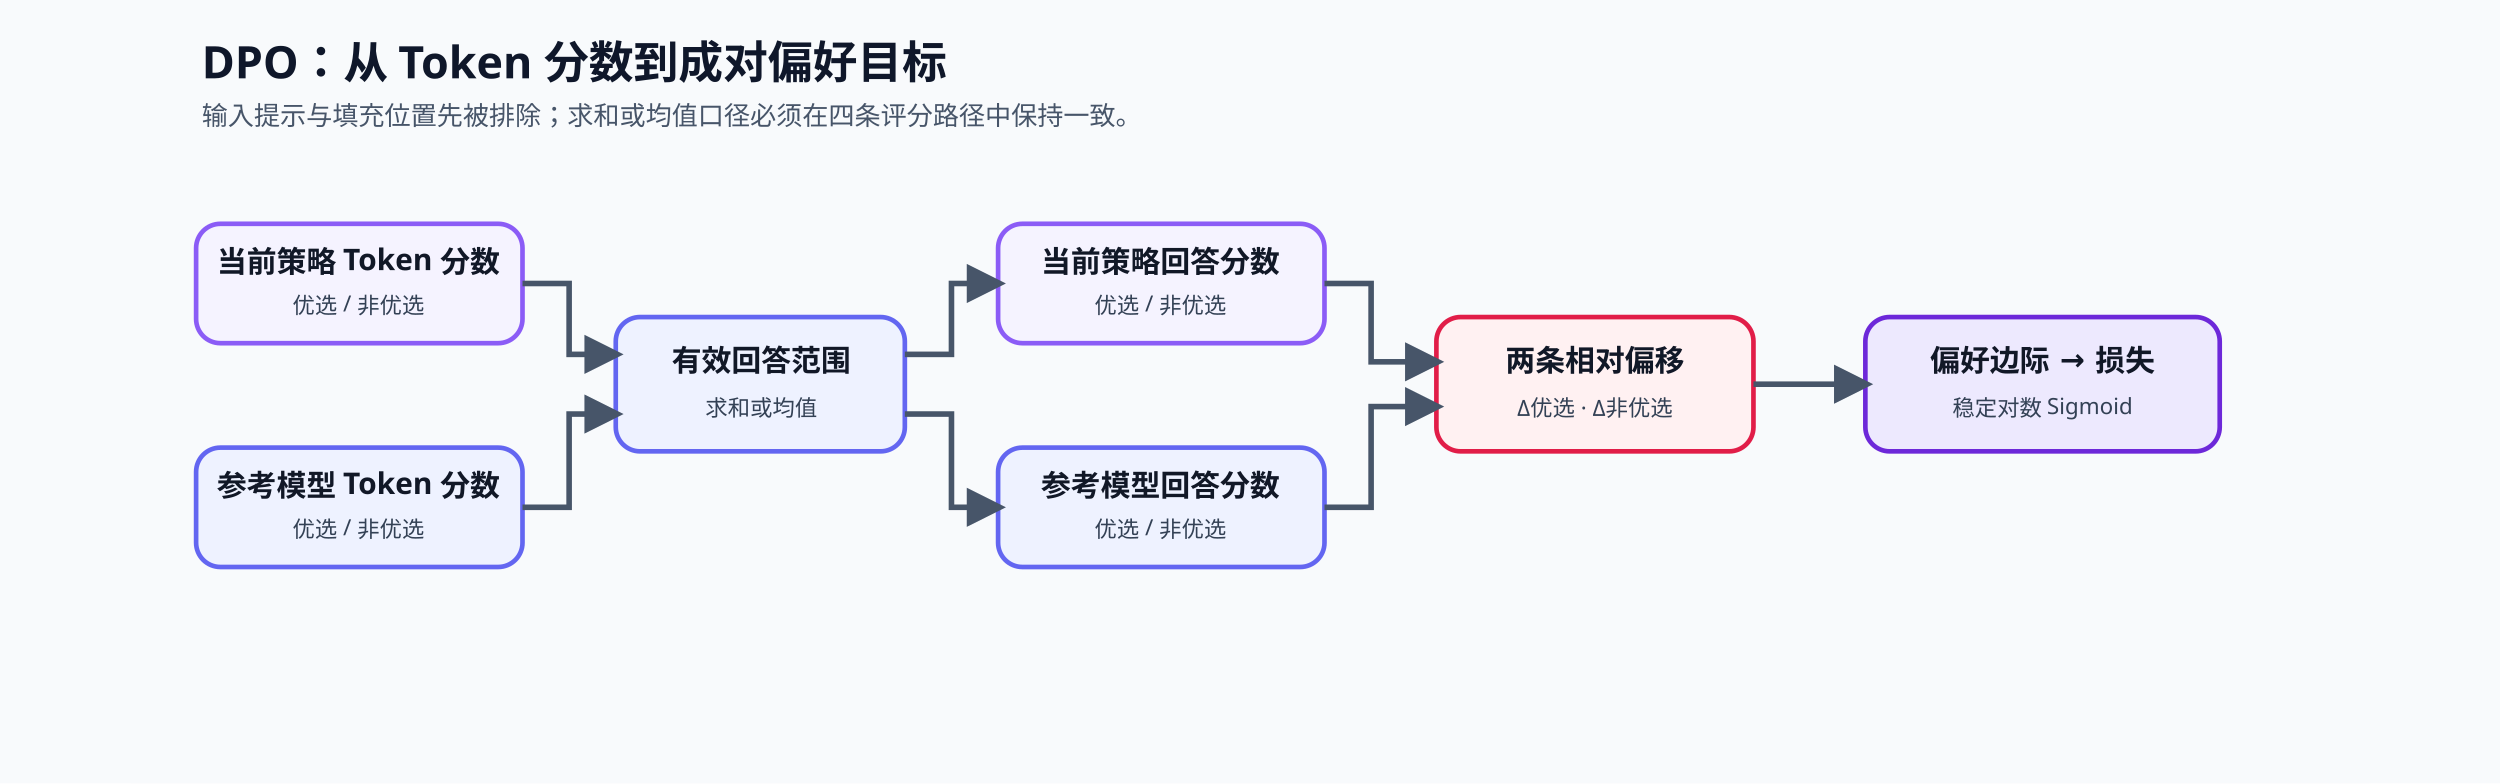
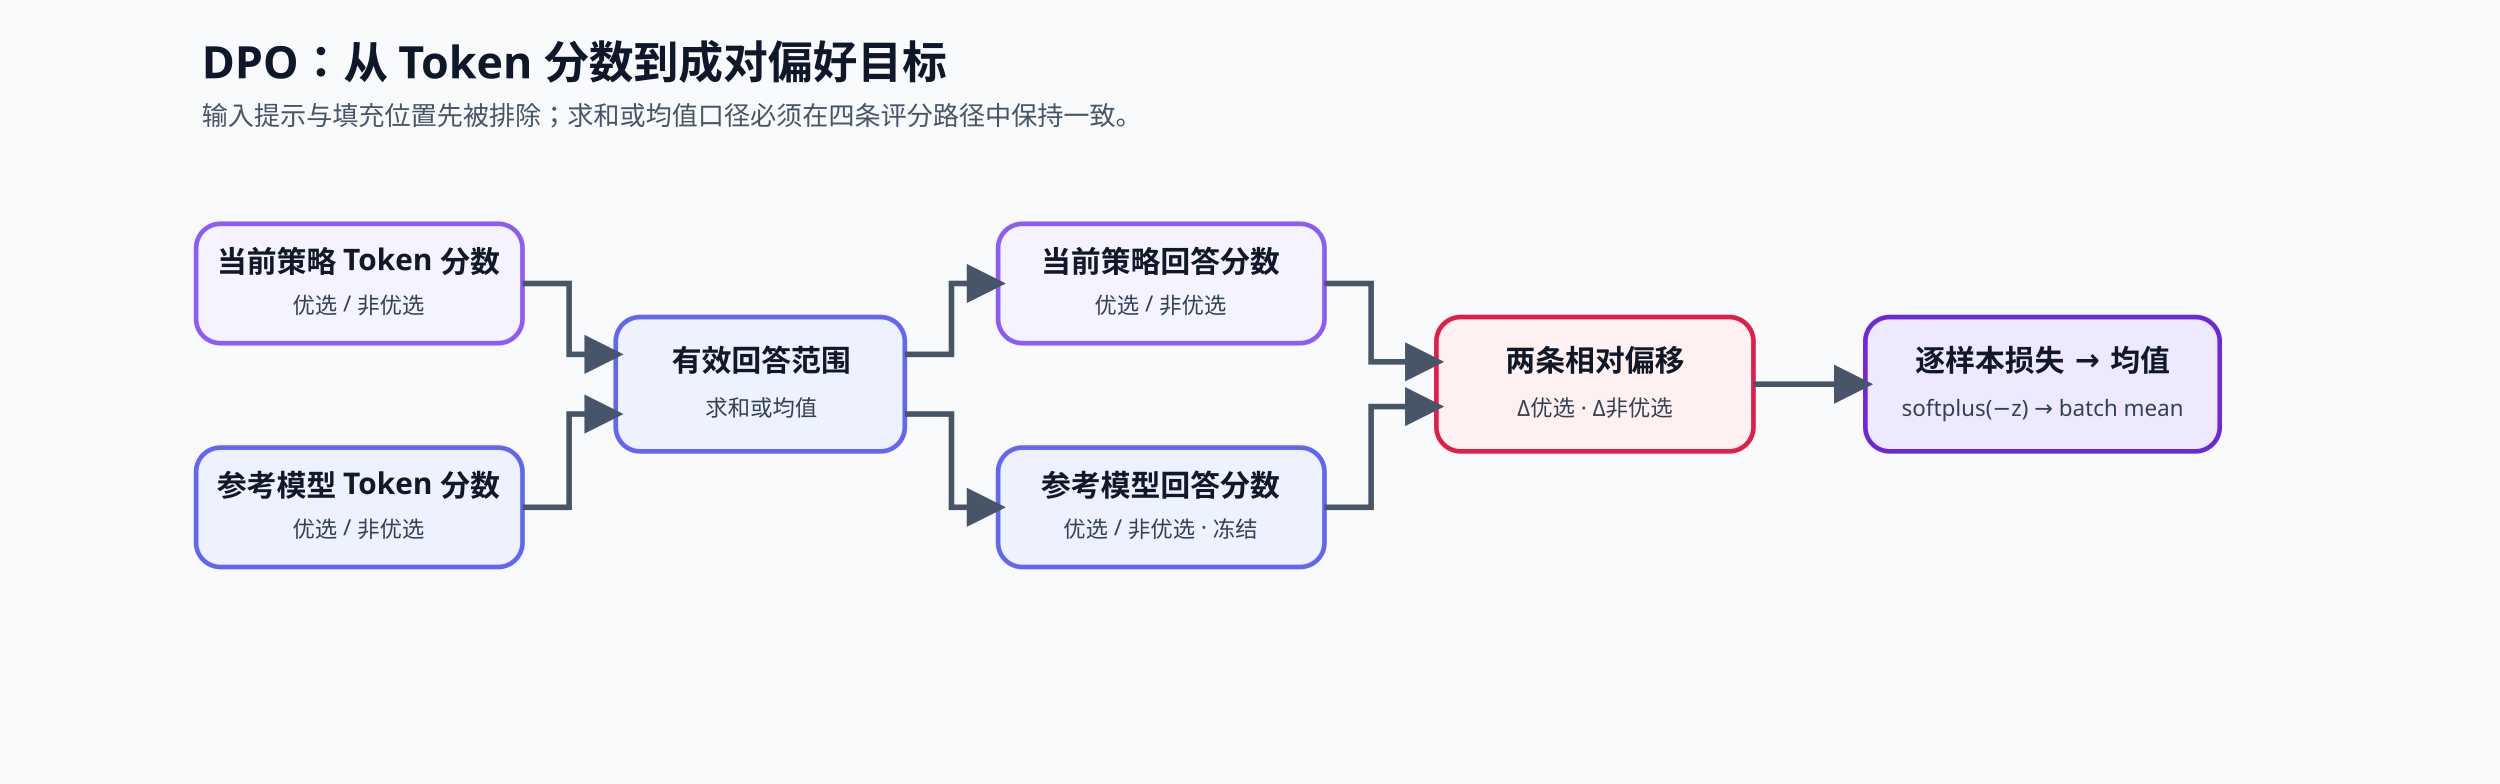
<svg xmlns="http://www.w3.org/2000/svg" width="1500" height="470" viewBox="0 0 1500 470" role="img" aria-labelledby="title desc">
  <defs>
    <marker id="a" viewBox="0 0 10 10" refX="8" refY="5" markerWidth="7" markerHeight="7" orient="auto">
      <path d="M0 0L10 5L0 10Z" fill="#475569" />
    </marker>
    <style>.h{font:700 24px "Noto Sans SC","Microsoft YaHei",sans-serif;fill:#0f172a}.s{font:500 14px "Noto Sans SC","Microsoft YaHei",sans-serif;fill:#475569}.l{font:700 16px "Noto Sans SC","Microsoft YaHei",sans-serif;fill:#111827}.b{font:500 12px "Noto Sans SC","Microsoft YaHei",sans-serif;fill:#334155}.box{stroke-width:2.5;rx:13}.f{stroke:#475569;stroke-width:3;fill:none;marker-end:url(#a)}</style>
  </defs>
  <rect width="1500" height="470" fill="#f8fafc" />
  <g transform="translate(78.5 0) scale(1.119048)">
    <rect width="1200" height="420" fill="#f8fafc" />
    <text x="38" y="42" class="h">DPO：从 Token 分数到成对偏好目标</text>
    <text x="38" y="67" class="s">输入提示与填充位置先被排除；求和或均值口径必须在四条评分路径中保持一致。</text>
    <rect x="35" y="120" width="175" height="64" class="box" fill="#f5f3ff" stroke="#8b5cf6" />
    <text x="122" y="146" text-anchor="middle" class="l">当前策略 Token 分数</text>
    <text x="122" y="168" text-anchor="middle" class="b">优选 / 非优选</text>
    <rect x="35" y="240" width="175" height="64" class="box" fill="#eef2ff" stroke="#6366f1" />
    <text x="122" y="266" text-anchor="middle" class="l">参考模型 Token 分数</text>
    <text x="122" y="288" text-anchor="middle" class="b">优选 / 非优选</text>
    <rect x="260" y="170" width="155" height="72" class="box" fill="#eef2ff" stroke="#6366f1" />
    <text x="338" y="199" text-anchor="middle" class="l">有效回答范围</text>
    <text x="338" y="223" text-anchor="middle" class="b">求和或均值</text>
    <rect x="465" y="120" width="175" height="64" class="box" fill="#f5f3ff" stroke="#8b5cf6" />
    <text x="552" y="146" text-anchor="middle" class="l">当前策略回答分数</text>
    <text x="552" y="168" text-anchor="middle" class="b">优选 / 非优选</text>
    <rect x="465" y="240" width="175" height="64" class="box" fill="#eef2ff" stroke="#6366f1" />
    <text x="552" y="266" text-anchor="middle" class="l">参考模型回答分数</text>
-     <text x="552" y="288" text-anchor="middle" class="b">优选 / 非优选</text>
+     <text x="552" y="288" text-anchor="middle" class="b">优选 / 非优选 · 冻结</text>
    <rect x="700" y="170" width="170" height="72" class="box" fill="#fff1f2" stroke="#e11d48" />
    <text x="785" y="199" text-anchor="middle" class="l">两条相对偏移</text>
    <text x="785" y="223" text-anchor="middle" class="b">Δ优选 · Δ非优选</text>
    <rect x="930" y="170" width="190" height="72" class="box" fill="#ede9fe" stroke="#6d28d9" />
-     <text x="1025" y="199" text-anchor="middle" class="l">偏好边际 → 损失</text>
-     <text x="1025" y="223" text-anchor="middle" class="b">稳定对数 Sigmoid</text>
+     <text x="1025" y="199" text-anchor="middle" class="l">逐样本损失 → 均值</text>
+     <text x="1025" y="223" text-anchor="middle" class="b">softplus(−z) → batch mean</text>
    <path d="M210 152H235V190H260" class="f" />
    <path d="M210 272H235V222H260" class="f" />
    <path d="M415 190H440V152H465" class="f" />
    <path d="M415 222H440V272H465" class="f" />
    <path d="M640 152H665V194H700" class="f" />
    <path d="M640 272H665V218H700" class="f" />
    <path d="M870 206H930" class="f" />
  </g>
</svg>
